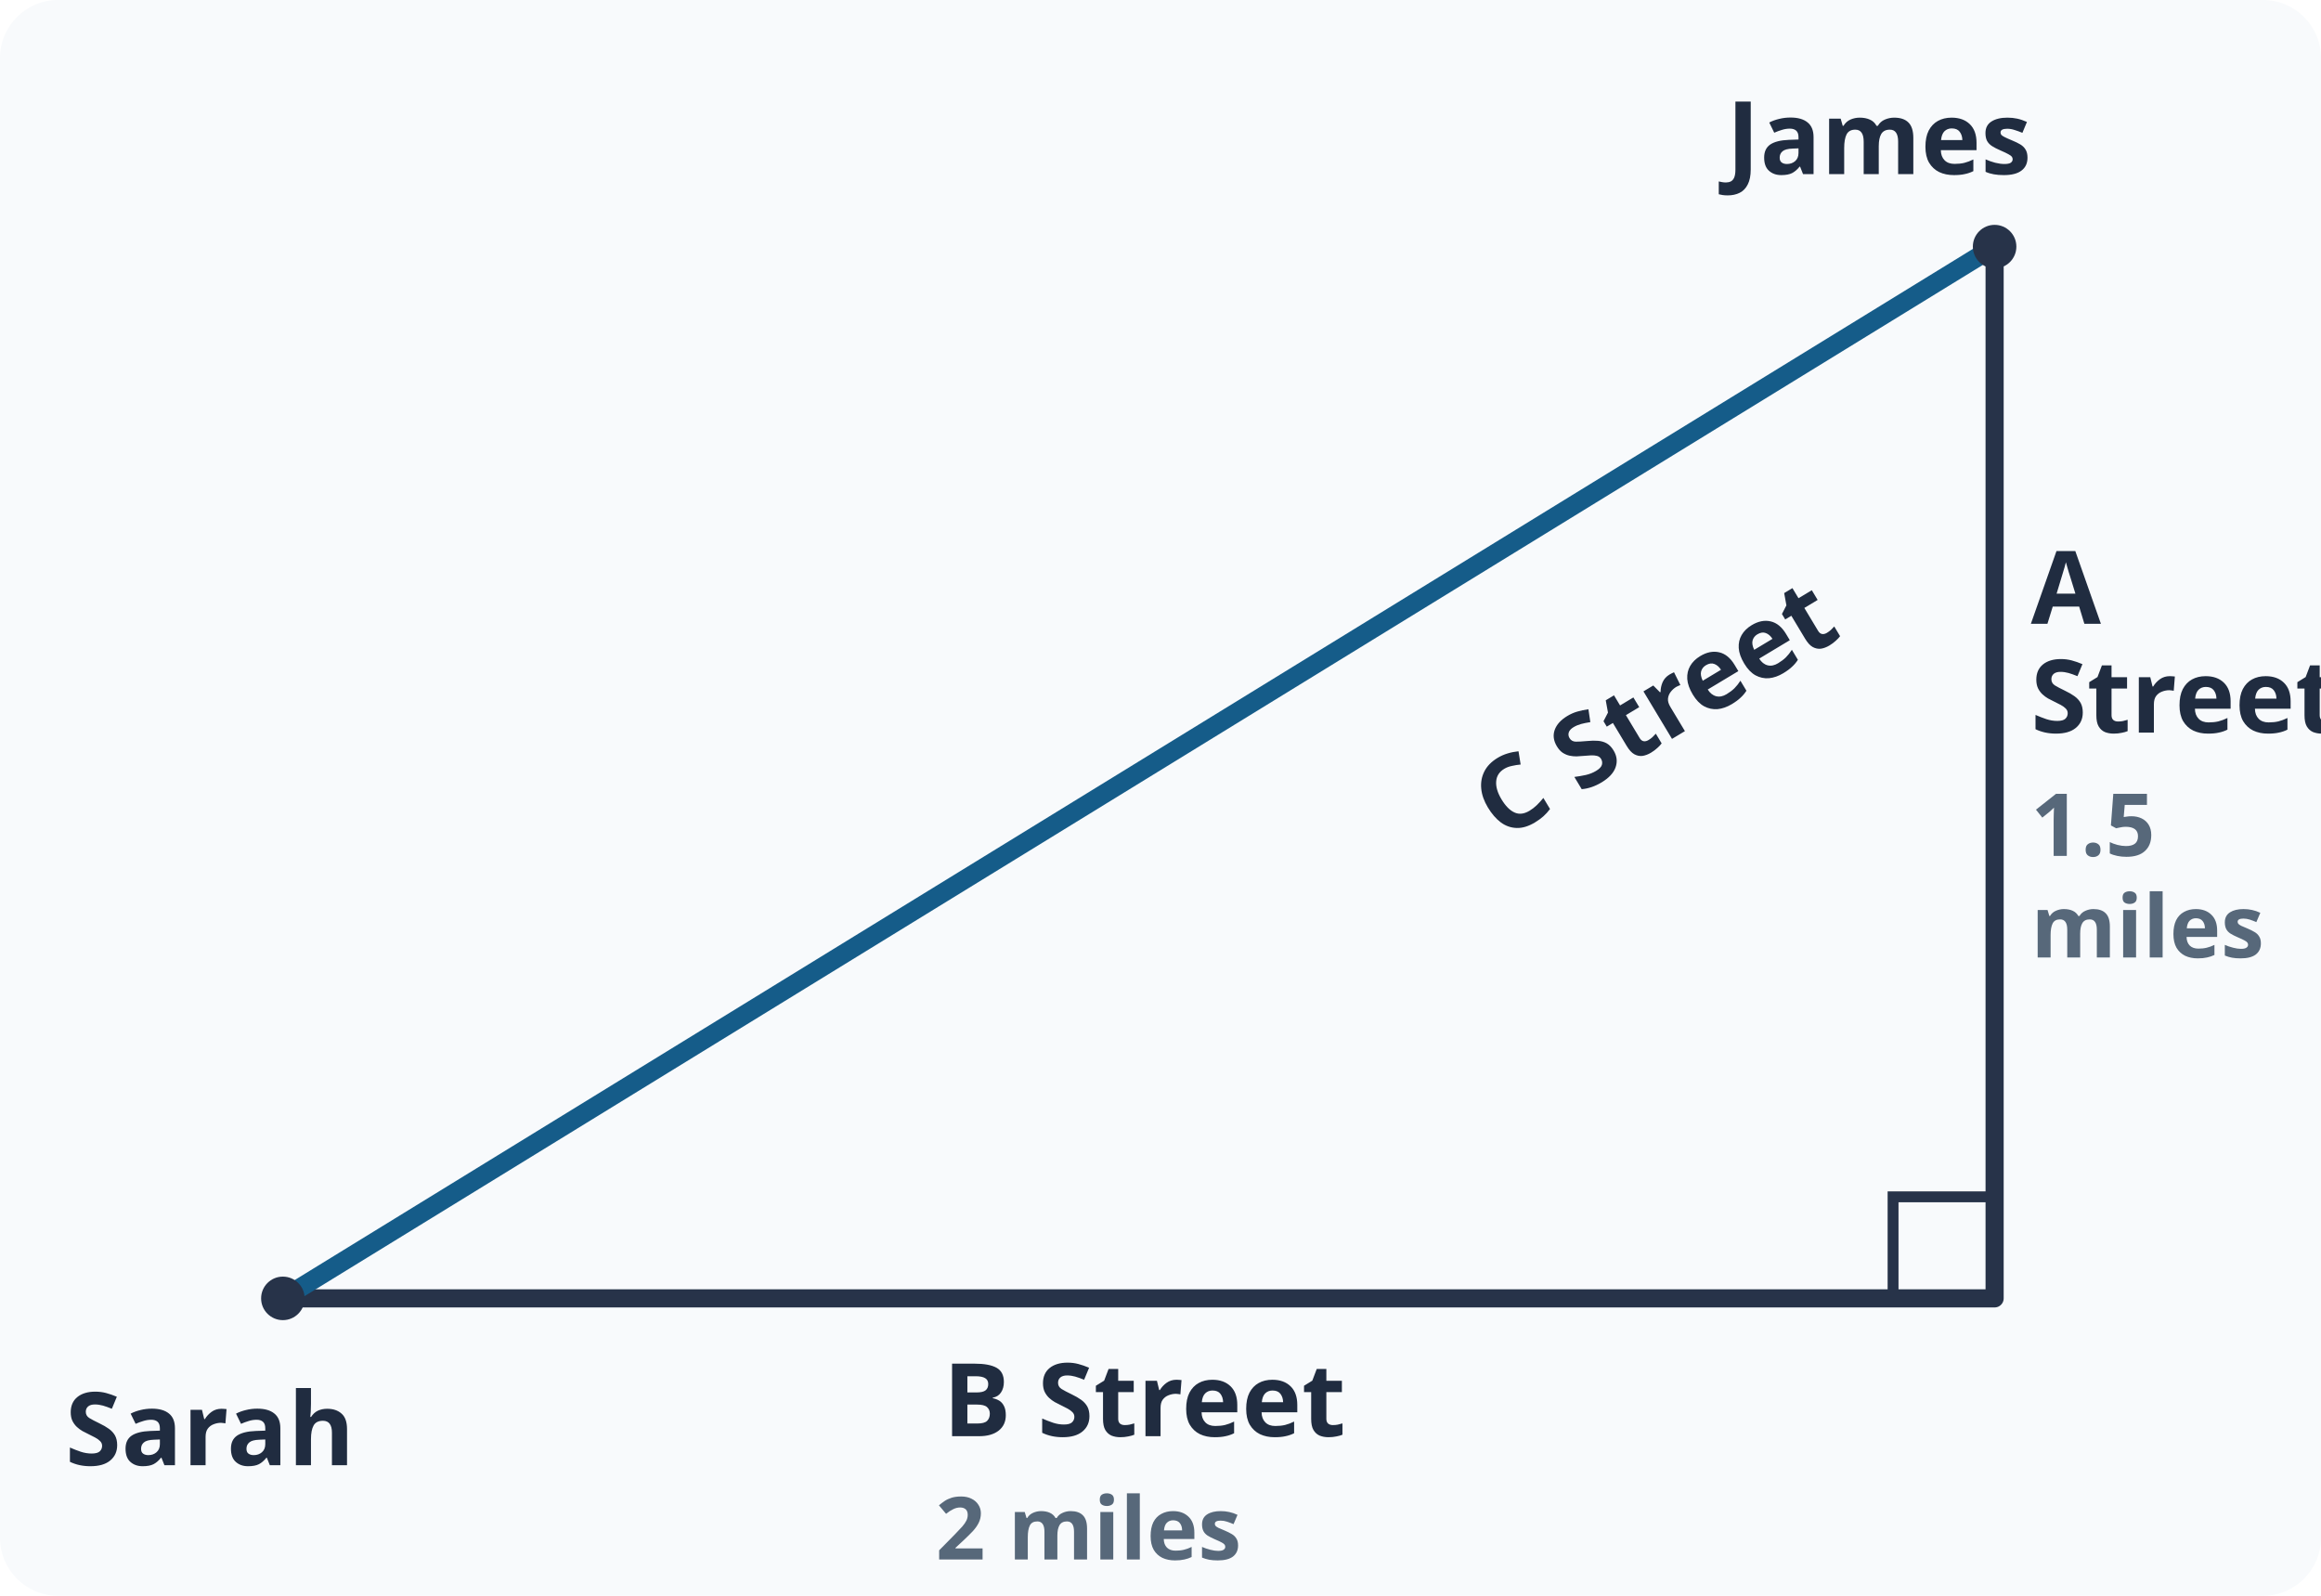
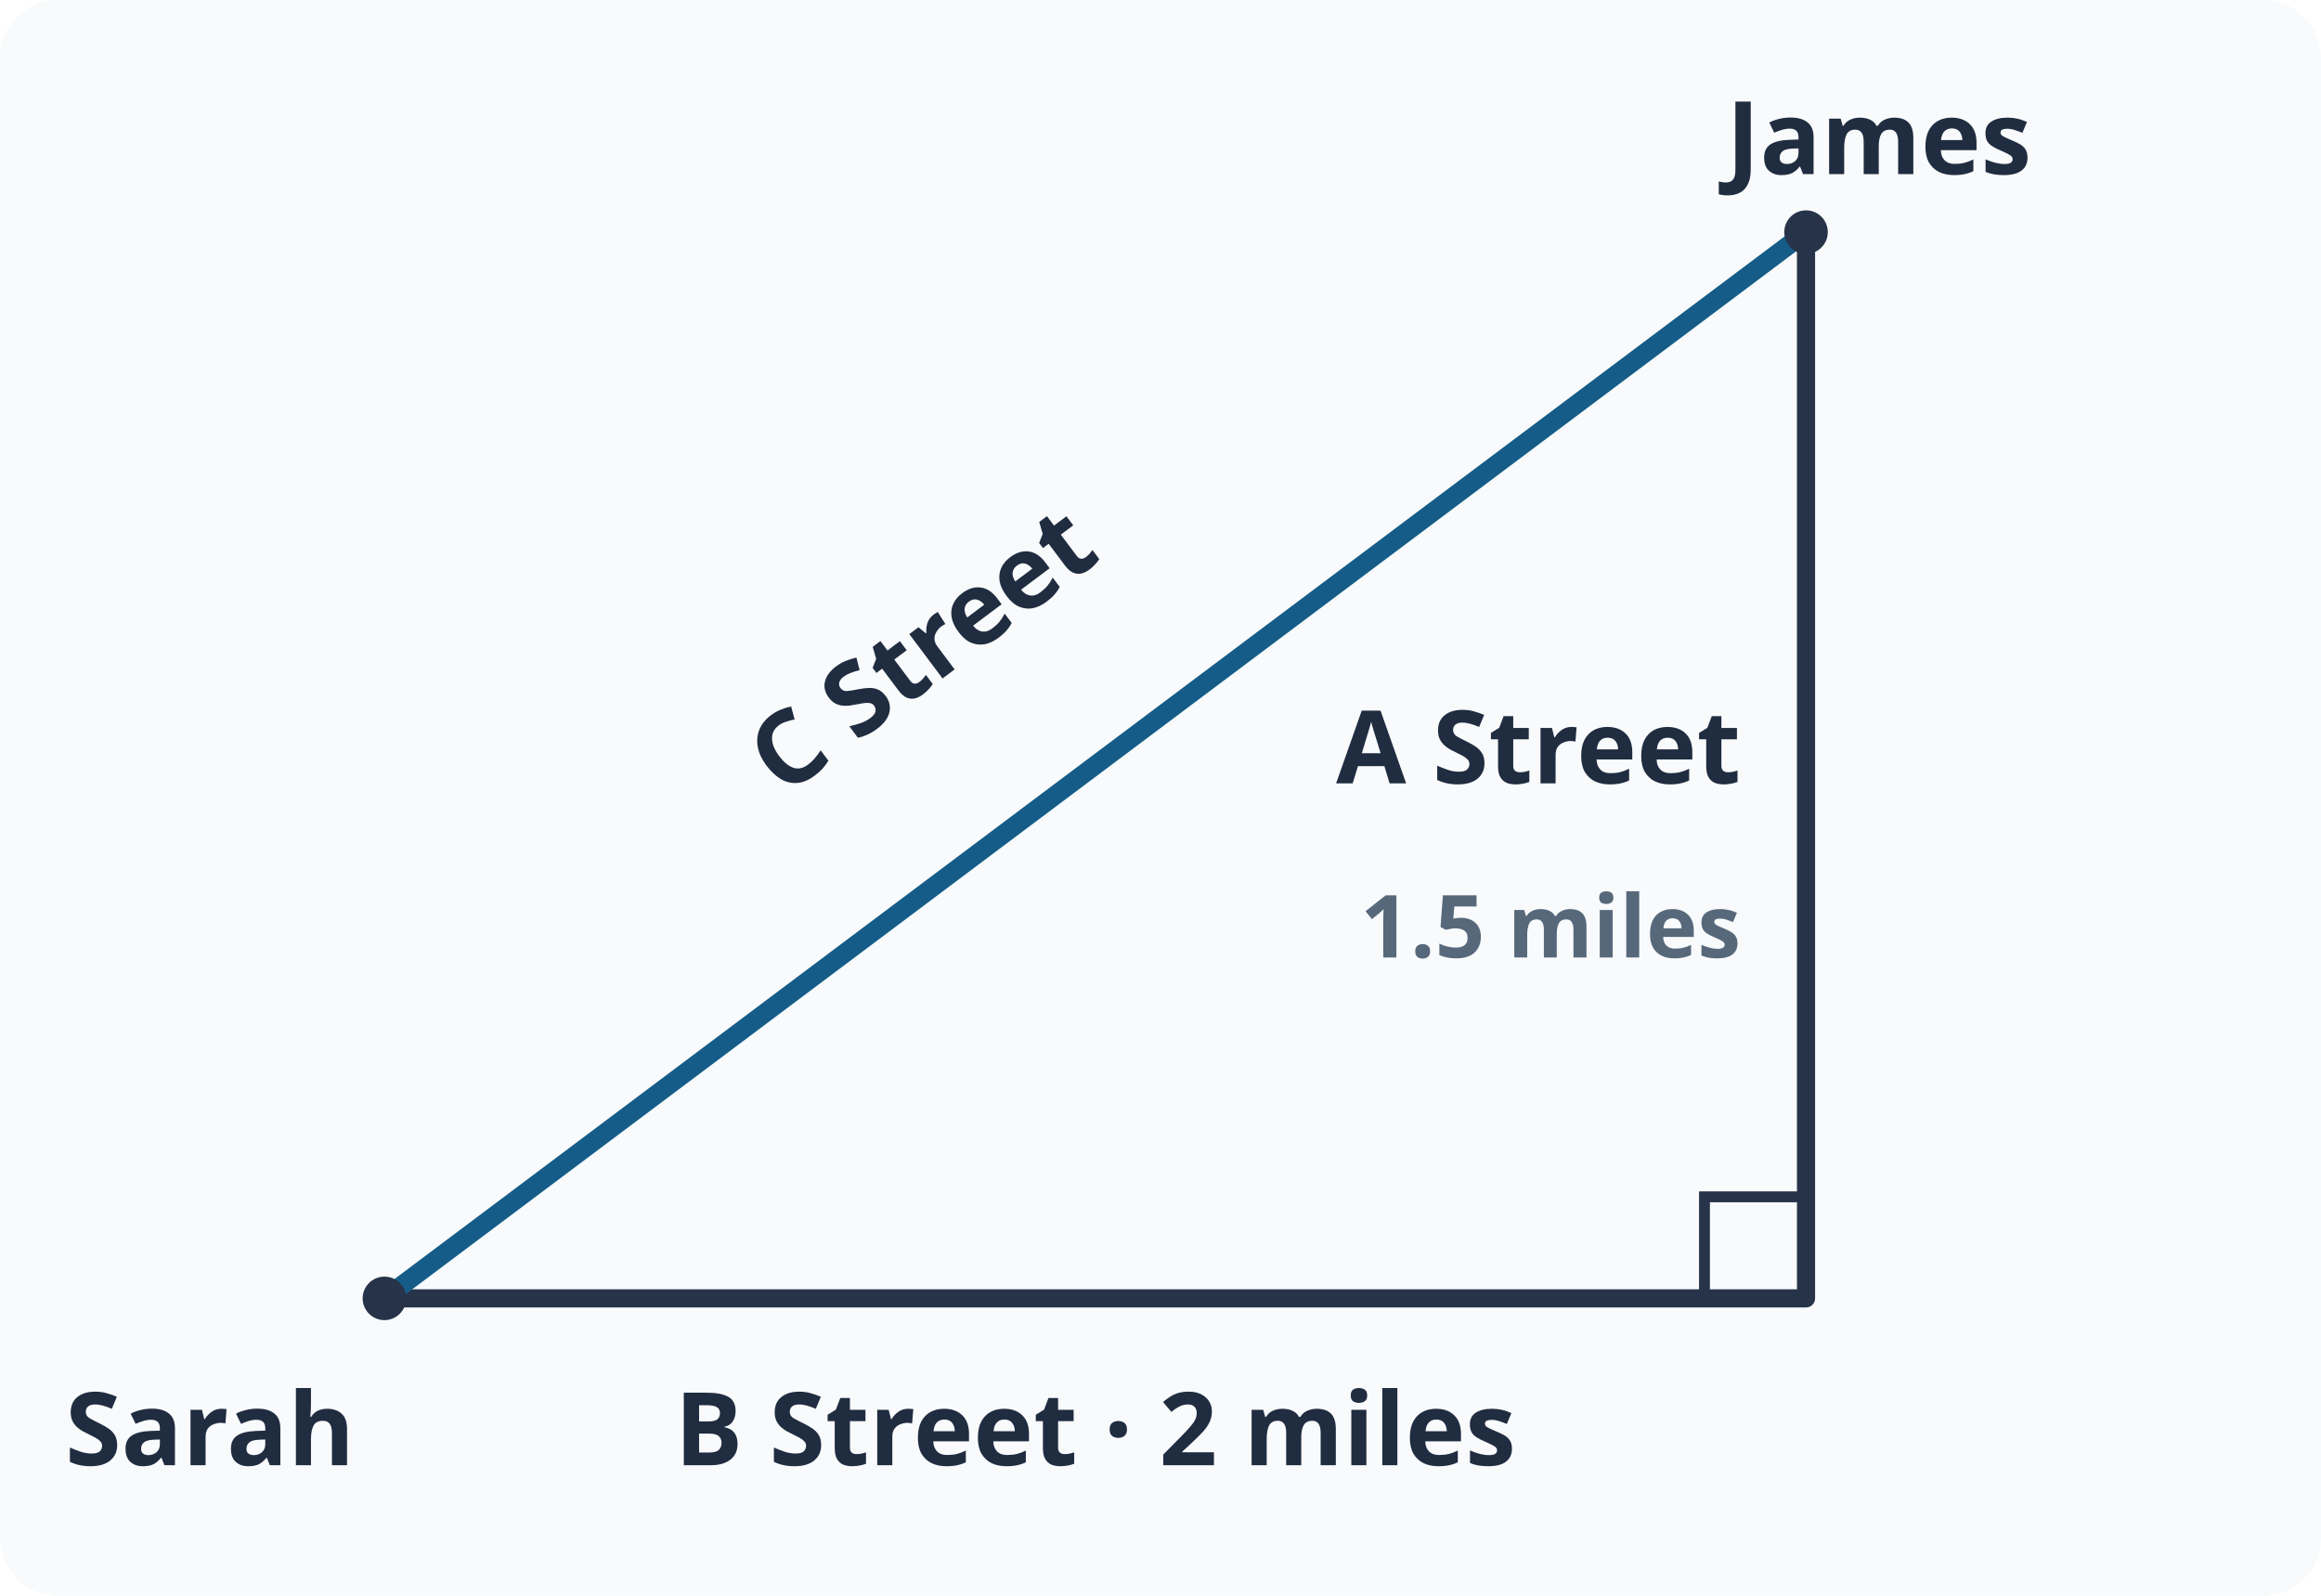
<svg xmlns="http://www.w3.org/2000/svg" viewBox="0 0 320 220" role="img" aria-labelledby="t d">
  <style>
    .edge,.accent,.guide {fill:none;stroke-linecap:round;stroke-linejoin:round}
    .edge{stroke:#273349;stroke-width:2.5}.accent{stroke:#155c89;stroke-width:2.6}
    .guide{stroke:#698397;stroke-width:1.4;stroke-dasharray:5 4}
    .mark{fill:none;stroke:#273349;stroke-width:1.5}
    text{fill:#202c40;font:600 14px system-ui,sans-serif;paint-order:stroke;stroke:#f8fafc;stroke-width:3px;stroke-linejoin:round}
    .hint{fill:#57687a;font-size:12px}
  </style>
  <rect width="320" height="220" rx="8" fill="#f8fafc" />
-   <polyline class="edge" points="39,179 275,179 275,34" />
-   <line class="accent" x1="39" y1="179" x2="275" y2="34" />
-   <polyline class="mark" points="261,179 261,165 275,165" />
-   <circle cx="39" cy="179" r="3" fill="#273349" />
-   <circle cx="275" cy="34" r="3" fill="#273349" />
+   <polyline class="edge" points="53,179 249,179 249,32" />
+   <line class="accent" x1="53" y1="179" x2="249" y2="32" />
+   <polyline class="mark" points="235,179 235,165 249,165" />
+   <circle cx="53" cy="179" r="3" fill="#273349" />
+   <circle cx="249" cy="32" r="3" fill="#273349" />
  <text x="9" y="202">Sarah</text>
  <text x="238" y="24">James</text>
-   <text x="130" y="198">B Street</text>
-   <text x="129" y="215" class="hint">2 miles</text>
-   <text x="207" y="116" transform="rotate(-31 207 116)">C Street</text>
-   <text x="280" y="86">A</text>
-   <text x="280" y="101">Street</text>
-   <text x="280" y="118" class="hint">1.5</text>
-   <text x="280" y="132" class="hint">miles</text>
+   <text x="151" y="202" text-anchor="middle">B Street · 2 miles</text>
+   <text x="108" y="110" transform="rotate(-36.87 108 110)">C Street</text>
+   <text x="240" y="108" text-anchor="end">A Street</text>
+   <text x="240" y="132" text-anchor="end" class="hint">1.5 miles</text>
</svg>
